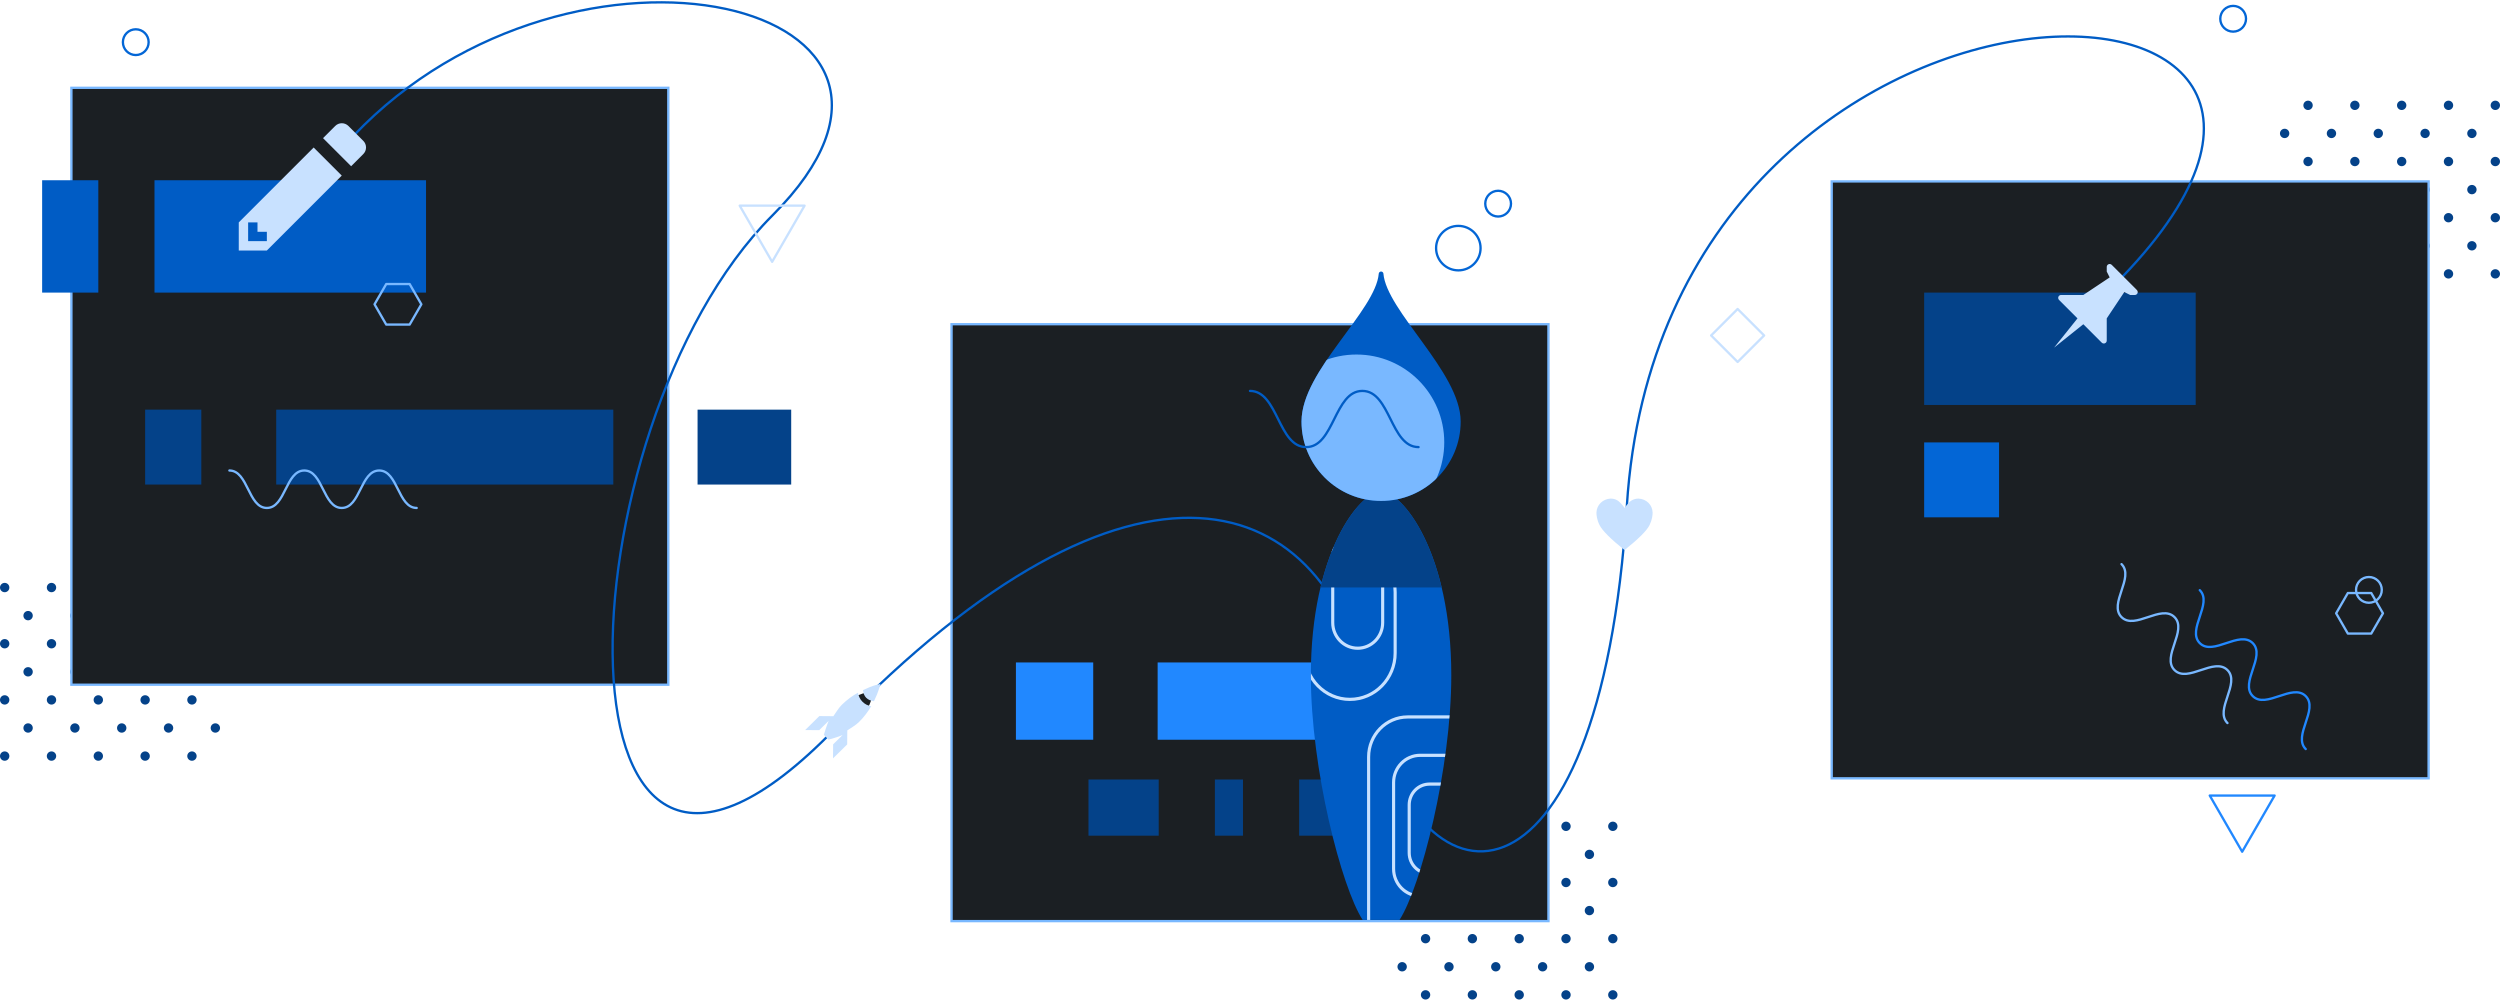
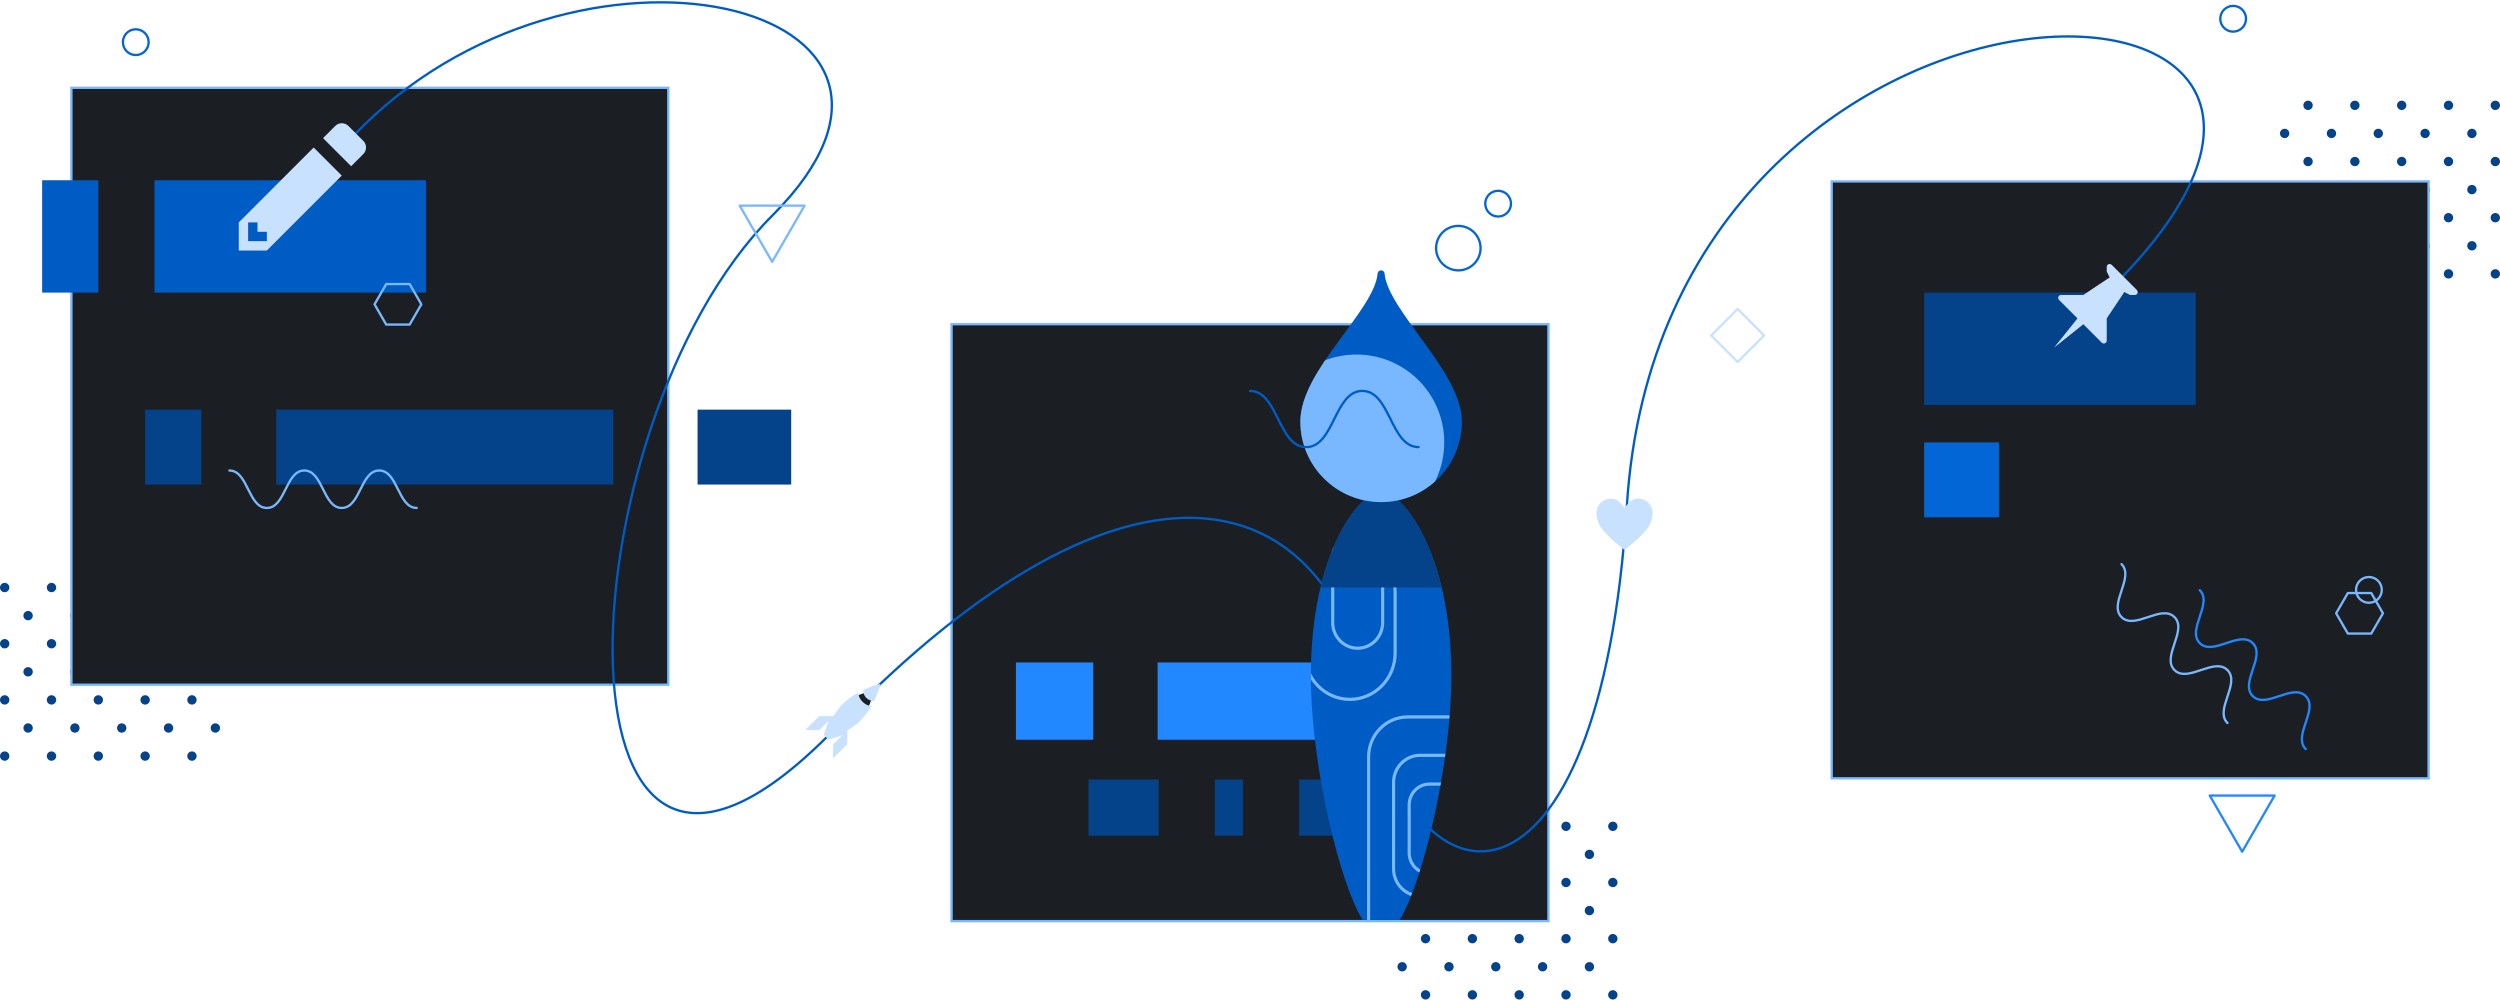
<svg xmlns="http://www.w3.org/2000/svg" width="100%" viewBox="0 0 1068 427" fill="none">
  <path d="M1064 45C1064 46.105 1064.9 47 1066 47C1067.1 47 1068 46.105 1068 45C1068 43.895 1067.1 43 1066 43C1064.9 43 1064 43.895 1064 45Z" fill="#044289" />
  <path d="M1044 45C1044 46.105 1044.9 47 1046 47C1047.1 47 1048 46.105 1048 45C1048 43.895 1047.1 43 1046 43C1044.9 43 1044 43.895 1044 45Z" fill="#044289" />
  <path d="M1024 45C1024 46.105 1024.9 47 1026 47C1027.1 47 1028 46.105 1028 45C1028 43.895 1027.1 43 1026 43C1024.9 43 1024 43.895 1024 45Z" fill="#044289" />
  <path d="M1004 45C1004 46.105 1004.9 47 1006 47C1007.1 47 1008 46.105 1008 45C1008 43.895 1007.1 43 1006 43C1004.9 43 1004 43.895 1004 45Z" fill="#044289" />
  <path d="M984 45C984 46.105 984.895 47 986 47C987.105 47 988 46.105 988 45C988 43.895 987.105 43 986 43C984.895 43 984 43.895 984 45Z" fill="#044289" />
  <path d="M1054 57C1054 58.105 1054.9 59 1056 59C1057.1 59 1058 58.105 1058 57C1058 55.895 1057.1 55 1056 55C1054.9 55 1054 55.895 1054 57Z" fill="#044289" />
  <path d="M1034 57C1034 58.105 1034.9 59 1036 59C1037.1 59 1038 58.105 1038 57C1038 55.895 1037.1 55 1036 55C1034.9 55 1034 55.895 1034 57Z" fill="#044289" />
  <path d="M1014 57C1014 58.105 1014.9 59 1016 59C1017.1 59 1018 58.105 1018 57C1018 55.895 1017.1 55 1016 55C1014.9 55 1014 55.895 1014 57Z" fill="#044289" />
  <path d="M994 57C994 58.105 994.895 59 996 59C997.105 59 998 58.105 998 57C998 55.895 997.105 55 996 55C994.895 55 994 55.895 994 57Z" fill="#044289" />
  <path d="M974 57C974 58.105 974.895 59 976 59C977.105 59 978 58.105 978 57C978 55.895 977.105 55 976 55C974.895 55 974 55.895 974 57Z" fill="#044289" />
  <path d="M1064 69C1064 70.105 1064.9 71 1066 71C1067.1 71 1068 70.105 1068 69C1068 67.895 1067.1 67 1066 67C1064.9 67 1064 67.895 1064 69Z" fill="#044289" />
  <path d="M1044 69C1044 70.105 1044.9 71 1046 71C1047.1 71 1048 70.105 1048 69C1048 67.895 1047.1 67 1046 67C1044.9 67 1044 67.895 1044 69Z" fill="#044289" />
  <path d="M1024 69C1024 70.105 1024.9 71 1026 71C1027.1 71 1028 70.105 1028 69C1028 67.895 1027.1 67 1026 67C1024.9 67 1024 67.895 1024 69Z" fill="#044289" />
  <path d="M1004 69C1004 70.105 1004.9 71 1006 71C1007.1 71 1008 70.105 1008 69C1008 67.895 1007.1 67 1006 67C1004.9 67 1004 67.895 1004 69Z" fill="#044289" />
  <path d="M984 69C984 70.105 984.895 71 986 71C987.105 71 988 70.105 988 69C988 67.895 987.105 67 986 67C984.895 67 984 67.895 984 69Z" fill="#044289" />
  <path d="M1054 81C1054 82.105 1054.9 83 1056 83C1057.1 83 1058 82.105 1058 81C1058 79.895 1057.1 79 1056 79C1054.9 79 1054 79.895 1054 81Z" fill="#044289" />
  <path d="M1034 81C1034 82.105 1034.9 83 1036 83C1037.1 83 1038 82.105 1038 81C1038 79.895 1037.1 79 1036 79C1034.9 79 1034 79.895 1034 81Z" fill="#044289" />
  <path d="M1014 81C1014 82.105 1014.9 83 1016 83C1017.1 83 1018 82.105 1018 81C1018 79.895 1017.1 79 1016 79C1014.9 79 1014 79.895 1014 81Z" fill="#044289" />
  <path d="M994 81C994 82.105 994.895 83 996 83C997.105 83 998 82.105 998 81C998 79.895 997.105 79 996 79C994.895 79 994 79.895 994 81Z" fill="#044289" />
  <path d="M974 81C974 82.105 974.895 83 976 83C977.105 83 978 82.105 978 81C978 79.895 977.105 79 976 79C974.895 79 974 79.895 974 81Z" fill="#044289" />
  <path d="M1064 93C1064 94.105 1064.9 95 1066 95C1067.1 95 1068 94.105 1068 93C1068 91.895 1067.1 91 1066 91C1064.9 91 1064 91.895 1064 93Z" fill="#044289" />
  <path d="M1044 93C1044 94.105 1044.9 95 1046 95C1047.1 95 1048 94.105 1048 93C1048 91.895 1047.1 91 1046 91C1044.9 91 1044 91.895 1044 93Z" fill="#044289" />
  <path d="M1024 93C1024 94.105 1024.9 95 1026 95C1027.1 95 1028 94.105 1028 93C1028 91.895 1027.1 91 1026 91C1024.9 91 1024 91.895 1024 93Z" fill="#044289" />
  <path d="M1004 93C1004 94.105 1004.9 95 1006 95C1007.1 95 1008 94.105 1008 93C1008 91.895 1007.1 91 1006 91C1004.9 91 1004 91.895 1004 93Z" fill="#044289" />
  <path d="M984 93C984 94.105 984.895 95 986 95C987.105 95 988 94.105 988 93C988 91.895 987.105 91 986 91C984.895 91 984 91.895 984 93Z" fill="#044289" />
  <path d="M1054 105C1054 106.105 1054.9 107 1056 107C1057.1 107 1058 106.105 1058 105C1058 103.895 1057.1 103 1056 103C1054.9 103 1054 103.895 1054 105Z" fill="#044289" />
  <path d="M1034 105C1034 106.105 1034.9 107 1036 107C1037.1 107 1038 106.105 1038 105C1038 103.895 1037.1 103 1036 103C1034.9 103 1034 103.895 1034 105Z" fill="#044289" />
  <path d="M1014 105C1014 106.105 1014.9 107 1016 107C1017.1 107 1018 106.105 1018 105C1018 103.895 1017.1 103 1016 103C1014.9 103 1014 103.895 1014 105Z" fill="#044289" />
  <path d="M994 105C994 106.105 994.895 107 996 107C997.105 107 998 106.105 998 105C998 103.895 997.105 103 996 103C994.895 103 994 103.895 994 105Z" fill="#044289" />
  <path d="M974 105C974 106.105 974.895 107 976 107C977.105 107 978 106.105 978 105C978 103.895 977.105 103 976 103C974.895 103 974 103.895 974 105Z" fill="#044289" />
  <path d="M1064 117C1064 118.105 1064.9 119 1066 119C1067.1 119 1068 118.105 1068 117C1068 115.895 1067.1 115 1066 115C1064.9 115 1064 115.895 1064 117Z" fill="#044289" />
  <path d="M1044 117C1044 118.105 1044.9 119 1046 119C1047.1 119 1048 118.105 1048 117C1048 115.895 1047.1 115 1046 115C1044.9 115 1044 115.895 1044 117Z" fill="#044289" />
  <path d="M1024 117C1024 118.105 1024.9 119 1026 119C1027.1 119 1028 118.105 1028 117C1028 115.895 1027.1 115 1026 115C1024.9 115 1024 115.895 1024 117Z" fill="#044289" />
  <path d="M1004 117C1004 118.105 1004.9 119 1006 119C1007.1 119 1008 118.105 1008 117C1008 115.895 1007.1 115 1006 115C1004.9 115 1004 115.895 1004 117Z" fill="#044289" />
  <path d="M984 117C984 118.105 984.895 119 986 119C987.105 119 988 118.105 988 117C988 115.895 987.105 115 986 115C984.895 115 984 115.895 984 117Z" fill="#044289" />
  <rect x="782.5" y="77.5" width="255" height="255" fill="#1B1F23" stroke="#79B8FF" />
  <circle cx="954" cy="8.014" r="5.5" stroke="#0366D6" />
-   <circle cx="58" cy="18.014" r="5.5" stroke="#0366D6" />
  <path d="M4 251C4 252.105 3.105 253 2 253C0.895 253 0 252.105 0 251C0 249.895 0.895 249 2 249C3.105 249 4 249.895 4 251Z" fill="#044289" />
  <path d="M24 251C24 252.105 23.105 253 22 253C20.895 253 20 252.105 20 251C20 249.895 20.895 249 22 249C23.105 249 24 249.895 24 251Z" fill="#044289" />
  <path d="M44 251C44 252.105 43.105 253 42 253C40.895 253 40 252.105 40 251C40 249.895 40.895 249 42 249C43.105 249 44 249.895 44 251Z" fill="#044289" />
  <path d="M64 251C64 252.105 63.105 253 62 253C60.895 253 60 252.105 60 251C60 249.895 60.895 249 62 249C63.105 249 64 249.895 64 251Z" fill="#044289" />
  <path d="M84 251C84 252.105 83.105 253 82 253C80.895 253 80 252.105 80 251C80 249.895 80.895 249 82 249C83.105 249 84 249.895 84 251Z" fill="#044289" />
  <path d="M14 263C14 264.105 13.105 265 12 265C10.895 265 10 264.105 10 263C10 261.895 10.895 261 12 261C13.105 261 14 261.895 14 263Z" fill="#044289" />
  <path d="M34 263C34 264.105 33.105 265 32 265C30.895 265 30 264.105 30 263C30 261.895 30.895 261 32 261C33.105 261 34 261.895 34 263Z" fill="#044289" />
  <path d="M54 263C54 264.105 53.105 265 52 265C50.895 265 50 264.105 50 263C50 261.895 50.895 261 52 261C53.105 261 54 261.895 54 263Z" fill="#044289" />
  <path d="M74 263C74 264.105 73.105 265 72 265C70.895 265 70 264.105 70 263C70 261.895 70.895 261 72 261C73.105 261 74 261.895 74 263Z" fill="#044289" />
  <path d="M94 263C94 264.105 93.105 265 92 265C90.895 265 90 264.105 90 263C90 261.895 90.895 261 92 261C93.105 261 94 261.895 94 263Z" fill="#044289" />
  <path d="M4 275C4 276.105 3.105 277 2 277C0.895 277 0 276.105 0 275C0 273.895 0.895 273 2 273C3.105 273 4 273.895 4 275Z" fill="#044289" />
  <path d="M24 275C24 276.105 23.105 277 22 277C20.895 277 20 276.105 20 275C20 273.895 20.895 273 22 273C23.105 273 24 273.895 24 275Z" fill="#044289" />
  <path d="M44 275C44 276.105 43.105 277 42 277C40.895 277 40 276.105 40 275C40 273.895 40.895 273 42 273C43.105 273 44 273.895 44 275Z" fill="#044289" />
  <path d="M64 275C64 276.105 63.105 277 62 277C60.895 277 60 276.105 60 275C60 273.895 60.895 273 62 273C63.105 273 64 273.895 64 275Z" fill="#044289" />
  <path d="M84 275C84 276.105 83.105 277 82 277C80.895 277 80 276.105 80 275C80 273.895 80.895 273 82 273C83.105 273 84 273.895 84 275Z" fill="#044289" />
  <path d="M14 287C14 288.105 13.105 289 12 289C10.895 289 10 288.105 10 287C10 285.895 10.895 285 12 285C13.105 285 14 285.895 14 287Z" fill="#044289" />
  <path d="M34 287C34 288.105 33.105 289 32 289C30.895 289 30 288.105 30 287C30 285.895 30.895 285 32 285C33.105 285 34 285.895 34 287Z" fill="#044289" />
  <path d="M54 287C54 288.105 53.105 289 52 289C50.895 289 50 288.105 50 287C50 285.895 50.895 285 52 285C53.105 285 54 285.895 54 287Z" fill="#044289" />
  <path d="M74 287C74 288.105 73.105 289 72 289C70.895 289 70 288.105 70 287C70 285.895 70.895 285 72 285C73.105 285 74 285.895 74 287Z" fill="#044289" />
  <path d="M94 287C94 288.105 93.105 289 92 289C90.895 289 90 288.105 90 287C90 285.895 90.895 285 92 285C93.105 285 94 285.895 94 287Z" fill="#044289" />
  <path d="M4 299C4 300.105 3.105 301 2 301C0.895 301 0 300.105 0 299C0 297.895 0.895 297 2 297C3.105 297 4 297.895 4 299Z" fill="#044289" />
  <path d="M24 299C24 300.105 23.105 301 22 301C20.895 301 20 300.105 20 299C20 297.895 20.895 297 22 297C23.105 297 24 297.895 24 299Z" fill="#044289" />
  <path d="M44 299C44 300.105 43.105 301 42 301C40.895 301 40 300.105 40 299C40 297.895 40.895 297 42 297C43.105 297 44 297.895 44 299Z" fill="#044289" />
  <path d="M64 299C64 300.105 63.105 301 62 301C60.895 301 60 300.105 60 299C60 297.895 60.895 297 62 297C63.105 297 64 297.895 64 299Z" fill="#044289" />
  <path d="M84 299C84 300.105 83.105 301 82 301C80.895 301 80 300.105 80 299C80 297.895 80.895 297 82 297C83.105 297 84 297.895 84 299Z" fill="#044289" />
  <path d="M14 311C14 312.105 13.105 313 12 313C10.895 313 10 312.105 10 311C10 309.895 10.895 309 12 309C13.105 309 14 309.895 14 311Z" fill="#044289" />
  <path d="M34 311C34 312.105 33.105 313 32 313C30.895 313 30 312.105 30 311C30 309.895 30.895 309 32 309C33.105 309 34 309.895 34 311Z" fill="#044289" />
  <path d="M54 311C54 312.105 53.105 313 52 313C50.895 313 50 312.105 50 311C50 309.895 50.895 309 52 309C53.105 309 54 309.895 54 311Z" fill="#044289" />
  <path d="M74 311C74 312.105 73.105 313 72 313C70.895 313 70 312.105 70 311C70 309.895 70.895 309 72 309C73.105 309 74 309.895 74 311Z" fill="#044289" />
  <path d="M94 311C94 312.105 93.105 313 92 313C90.895 313 90 312.105 90 311C90 309.895 90.895 309 92 309C93.105 309 94 309.895 94 311Z" fill="#044289" />
  <path d="M4 323C4 324.105 3.105 325 2 325C0.895 325 0 324.105 0 323C0 321.895 0.895 321 2 321C3.105 321 4 321.895 4 323Z" fill="#044289" />
  <path d="M24 323C24 324.105 23.105 325 22 325C20.895 325 20 324.105 20 323C20 321.895 20.895 321 22 321C23.105 321 24 321.895 24 323Z" fill="#044289" />
  <path d="M44 323C44 324.105 43.105 325 42 325C40.895 325 40 324.105 40 323C40 321.895 40.895 321 42 321C43.105 321 44 321.895 44 323Z" fill="#044289" />
  <path d="M64 323C64 324.105 63.105 325 62 325C60.895 325 60 324.105 60 323C60 321.895 60.895 321 62 321C63.105 321 64 321.895 64 323Z" fill="#044289" />
  <path d="M84 323C84 324.105 83.105 325 82 325C80.895 325 80 324.105 80 323C80 321.895 80.895 321 82 321C83.105 321 84 321.895 84 323Z" fill="#044289" />
  <rect x="30.5" y="37.514" width="255" height="255" fill="#1B1F23" stroke="#79B8FF" />
  <path fill-rule="evenodd" clip-rule="evenodd" d="M596 303H588L594 289L576 307H584L578 321L596 303V303Z" fill="#C8E1FF" />
  <rect x="62" y="175" width="24" height="32" fill="#044289" />
  <rect x="118" y="175" width="144" height="32" fill="#044289" />
  <rect x="298" y="175" width="40" height="32" fill="#044289" />
  <rect x="18" y="77" width="24" height="48" fill="#005CC5" />
  <rect x="66" y="77" width="116" height="48" fill="#005CC5" />
  <path d="M178 217C170 217 170 201 162 201C154 201 154 217 146 217C138 217 138 201 130 201C122 201 122 217 114 217C106 217 106 201 98 201" stroke="#79B8FF" stroke-linecap="round" stroke-linejoin="round" />
  <path d="M180 130L175 138.66H165L160 130L165 121.34H175L180 130Z" stroke="#79B8FF" stroke-linecap="round" stroke-linejoin="round" />
  <rect x="742.313" y="132" width="16" height="16" transform="rotate(45 742.313 132)" stroke="#C8E1FF" stroke-linejoin="round" />
  <path d="M687 353C687 354.105 687.895 355 689 355C690.105 355 691 354.105 691 353C691 351.895 690.105 351 689 351C687.895 351 687 351.895 687 353Z" fill="#044289" />
  <path d="M667 353C667 354.105 667.895 355 669 355C670.105 355 671 354.105 671 353C671 351.895 670.105 351 669 351C667.895 351 667 351.895 667 353Z" fill="#044289" />
  <path d="M647 353C647 354.105 647.895 355 649 355C650.105 355 651 354.105 651 353C651 351.895 650.105 351 649 351C647.895 351 647 351.895 647 353Z" fill="#044289" />
  <path d="M627 353C627 354.105 627.895 355 629 355C630.105 355 631 354.105 631 353C631 351.895 630.105 351 629 351C627.895 351 627 351.895 627 353Z" fill="#044289" />
  <path d="M607 353C607 354.105 607.895 355 609 355C610.105 355 611 354.105 611 353C611 351.895 610.105 351 609 351C607.895 351 607 351.895 607 353Z" fill="#044289" />
  <path d="M677 365C677 366.105 677.895 367 679 367C680.105 367 681 366.105 681 365C681 363.895 680.105 363 679 363C677.895 363 677 363.895 677 365Z" fill="#044289" />
  <path d="M657 365C657 366.105 657.895 367 659 367C660.105 367 661 366.105 661 365C661 363.895 660.105 363 659 363C657.895 363 657 363.895 657 365Z" fill="#044289" />
  <path d="M637 365C637 366.105 637.895 367 639 367C640.105 367 641 366.105 641 365C641 363.895 640.105 363 639 363C637.895 363 637 363.895 637 365Z" fill="#044289" />
  <path d="M617 365C617 366.105 617.895 367 619 367C620.105 367 621 366.105 621 365C621 363.895 620.105 363 619 363C617.895 363 617 363.895 617 365Z" fill="#044289" />
  <path d="M597 365C597 366.105 597.895 367 599 367C600.105 367 601 366.105 601 365C601 363.895 600.105 363 599 363C597.895 363 597 363.895 597 365Z" fill="#044289" />
  <path d="M687 377C687 378.105 687.895 379 689 379C690.105 379 691 378.105 691 377C691 375.895 690.105 375 689 375C687.895 375 687 375.895 687 377Z" fill="#044289" />
  <path d="M667 377C667 378.105 667.895 379 669 379C670.105 379 671 378.105 671 377C671 375.895 670.105 375 669 375C667.895 375 667 375.895 667 377Z" fill="#044289" />
  <path d="M647 377C647 378.105 647.895 379 649 379C650.105 379 651 378.105 651 377C651 375.895 650.105 375 649 375C647.895 375 647 375.895 647 377Z" fill="#044289" />
  <path d="M627 377C627 378.105 627.895 379 629 379C630.105 379 631 378.105 631 377C631 375.895 630.105 375 629 375C627.895 375 627 375.895 627 377Z" fill="#044289" />
  <path d="M607 377C607 378.105 607.895 379 609 379C610.105 379 611 378.105 611 377C611 375.895 610.105 375 609 375C607.895 375 607 375.895 607 377Z" fill="#044289" />
  <path d="M677 389C677 390.105 677.895 391 679 391C680.105 391 681 390.105 681 389C681 387.895 680.105 387 679 387C677.895 387 677 387.895 677 389Z" fill="#044289" />
  <path d="M657 389C657 390.105 657.895 391 659 391C660.105 391 661 390.105 661 389C661 387.895 660.105 387 659 387C657.895 387 657 387.895 657 389Z" fill="#044289" />
  <path d="M637 389C637 390.105 637.895 391 639 391C640.105 391 641 390.105 641 389C641 387.895 640.105 387 639 387C637.895 387 637 387.895 637 389Z" fill="#044289" />
  <path d="M617 389C617 390.105 617.895 391 619 391C620.105 391 621 390.105 621 389C621 387.895 620.105 387 619 387C617.895 387 617 387.895 617 389Z" fill="#044289" />
  <path d="M597 389C597 390.105 597.895 391 599 391C600.105 391 601 390.105 601 389C601 387.895 600.105 387 599 387C597.895 387 597 387.895 597 389Z" fill="#044289" />
  <path d="M687 401C687 402.105 687.895 403 689 403C690.105 403 691 402.105 691 401C691 399.895 690.105 399 689 399C687.895 399 687 399.895 687 401Z" fill="#044289" />
  <path d="M667 401C667 402.105 667.895 403 669 403C670.105 403 671 402.105 671 401C671 399.895 670.105 399 669 399C667.895 399 667 399.895 667 401Z" fill="#044289" />
  <path d="M647 401C647 402.105 647.895 403 649 403C650.105 403 651 402.105 651 401C651 399.895 650.105 399 649 399C647.895 399 647 399.895 647 401Z" fill="#044289" />
  <path d="M627 401C627 402.105 627.895 403 629 403C630.105 403 631 402.105 631 401C631 399.895 630.105 399 629 399C627.895 399 627 399.895 627 401Z" fill="#044289" />
  <path d="M607 401C607 402.105 607.895 403 609 403C610.105 403 611 402.105 611 401C611 399.895 610.105 399 609 399C607.895 399 607 399.895 607 401Z" fill="#044289" />
  <path d="M677 413C677 414.105 677.895 415 679 415C680.105 415 681 414.105 681 413C681 411.895 680.105 411 679 411C677.895 411 677 411.895 677 413Z" fill="#044289" />
  <path d="M657 413C657 414.105 657.895 415 659 415C660.105 415 661 414.105 661 413C661 411.895 660.105 411 659 411C657.895 411 657 411.895 657 413Z" fill="#044289" />
  <path d="M637 413C637 414.105 637.895 415 639 415C640.105 415 641 414.105 641 413C641 411.895 640.105 411 639 411C637.895 411 637 411.895 637 413Z" fill="#044289" />
  <path d="M617 413C617 414.105 617.895 415 619 415C620.105 415 621 414.105 621 413C621 411.895 620.105 411 619 411C617.895 411 617 411.895 617 413Z" fill="#044289" />
  <path d="M597 413C597 414.105 597.895 415 599 415C600.105 415 601 414.105 601 413C601 411.895 600.105 411 599 411C597.895 411 597 411.895 597 413Z" fill="#044289" />
  <path d="M687 425C687 426.105 687.895 427 689 427C690.105 427 691 426.105 691 425C691 423.895 690.105 423 689 423C687.895 423 687 423.895 687 425Z" fill="#044289" />
  <path d="M667 425C667 426.105 667.895 427 669 427C670.105 427 671 426.105 671 425C671 423.895 670.105 423 669 423C667.895 423 667 423.895 667 425Z" fill="#044289" />
  <path d="M647 425C647 426.105 647.895 427 649 427C650.105 427 651 426.105 651 425C651 423.895 650.105 423 649 423C647.895 423 647 423.895 647 425Z" fill="#044289" />
  <path d="M627 425C627 426.105 627.895 427 629 427C630.105 427 631 426.105 631 425C631 423.895 630.105 423 629 423C627.895 423 627 423.895 627 425Z" fill="#044289" />
  <path d="M607 425C607 426.105 607.895 427 609 427C610.105 427 611 426.105 611 425C611 423.895 610.105 423 609 423C607.895 423 607 423.895 607 425Z" fill="#044289" />
  <rect x="406.5" y="138.5" width="255" height="255" fill="#1B1F23" stroke="#79B8FF" />
  <rect width="116" height="48" transform="matrix(-1 0 0 1 938 125)" fill="#044289" />
  <rect width="32" height="32" transform="matrix(-1 0 0 1 854 189)" fill="#0366D6" />
  <path d="M1018 262L1013 270.66H1003L998 262L1003 253.34H1013L1018 262Z" stroke="#79B8FF" stroke-linecap="round" stroke-linejoin="round" />
-   <path d="M971.713 339.856L957.856 363.856L944 339.856L971.713 339.856Z" stroke="#2188FF" stroke-linecap="round" stroke-linejoin="round" />
+   <path d="M971.713 339.856L957.857 363.856L944 339.856L971.713 339.856Z" stroke="#2188FF" stroke-linecap="round" stroke-linejoin="round" />
  <circle cx="1012" cy="252" r="5.5" stroke="#79B8FF" />
-   <path d="M985 320C979.343 314.343 990.657 303.029 985 297.373C979.343 291.716 968.029 303.029 962.373 297.373C956.716 291.716 968.029 280.402 962.373 274.745C956.716 269.088 945.402 280.402 939.745 274.745C934.088 269.088 945.402 257.775 939.745 252.118" stroke="#2188FF" stroke-linecap="round" stroke-linejoin="round" />
-   <path d="M951.568 308.882C945.912 303.225 957.225 291.912 951.568 286.255C945.912 280.598 934.598 291.912 928.941 286.255C923.284 280.598 934.598 269.284 928.941 263.627C923.284 257.971 911.97 269.284 906.314 263.627C900.657 257.971 911.97 246.657 906.314 241" stroke="#79B8FF" stroke-linecap="round" stroke-linejoin="round" />
+   <path d="M985 320C979.343 314.343 990.657 303.029 985 297.373C979.343 291.716 968.03 303.029 962.373 297.373C956.716 291.716 968.03 280.402 962.373 274.745C956.716 269.088 945.402 280.402 939.745 274.745C934.088 269.088 945.402 257.775 939.745 252.118" stroke="#2188FF" stroke-linecap="round" stroke-linejoin="round" />
+   <path d="M951.569 308.882C945.912 303.225 957.225 291.912 951.569 286.255C945.912 280.598 934.598 291.912 928.941 286.255C923.284 280.598 934.598 269.284 928.941 263.627C923.284 257.971 911.971 269.284 906.314 263.627C900.657 257.971 911.971 246.657 906.314 241" stroke="#79B8FF" stroke-linecap="round" stroke-linejoin="round" />
  <path d="M151 58.014C245 -40.986 421 1.014 330 92.014C239 183.014 230.256 442.231 357 311.014C484.5 179.014 567.5 208.014 585 298.514C603.341 393.366 683.384 399.698 695 216.014C711 -36.986 1054.5 -29.486 903 122.014" stroke="#005CC5" />
  <path fill-rule="evenodd" clip-rule="evenodd" d="M900 114.014V116.014L901.25 118.514L890 126.014H880.5C879.4 126.014 878.825 127.339 879.65 128.164L887.5 136.014L877.5 148.514L890 138.514L897.85 146.364C898.675 147.189 900 146.589 900 145.514V136.014L907.5 124.764L910 126.014H912C913.1 126.014 913.675 124.689 912.85 123.864L902.15 113.164C901.325 112.339 900 112.939 900 114.014V114.014Z" fill="#C8E1FF" />
  <ellipse cx="363.305" cy="304.896" rx="11.79" ry="4.337" transform="rotate(-44.8239 363.305 304.896)" fill="#1B1F23" />
-   <path fill-rule="evenodd" clip-rule="evenodd" d="M368.412 299.747C367.877 299.202 367.482 298.639 367.168 297.976C366.853 297.353 366.639 296.652 366.506 295.93C365.34 296.58 364.173 297.31 363.026 298.16C361.858 299.03 360.73 300.02 359.62 301.09C358.208 302.478 356.929 304.687 356.018 305.959L350.018 305.907L343.966 311.874L349.965 311.927L354 307.962C353.307 309.496 351.908 313.904 351.948 313.944L353.93 315.961C353.97 316.002 358.401 314.72 359.948 314.014L355.913 317.979L355.86 323.978L361.913 318.031L361.965 312.031C363.253 311.142 365.484 309.882 366.896 308.514C368.005 307.424 369.015 306.273 369.865 305.14C370.755 303.988 371.506 302.834 372.175 301.72C371.457 301.554 370.779 301.328 370.121 301.022C369.504 300.697 368.948 300.292 368.412 299.747ZM376.139 292.154C376.139 292.154 375.952 292.913 375.52 294.269C375.108 295.665 374.393 297.419 373.354 299.57C371.956 299.398 370.82 298.888 370.047 298.101C369.274 297.315 368.803 296.21 368.675 294.809C370.844 293.788 372.591 293.083 373.974 292.695C375.378 292.308 376.139 292.154 376.139 292.154Z" fill="#C8E1FF" />
-   <path fill-rule="evenodd" clip-rule="evenodd" d="M102 95.014V107.014H114L146 75.014L134 63.014L102 95.014ZM114 103.014H106V95.014H110V99.014H114V103.014ZM155.2 65.814L150 71.014L138 59.014L143.2 53.814C144.76 52.254 147.28 52.254 148.84 53.814L155.2 60.174C156.76 61.734 156.76 64.254 155.2 65.814Z" fill="#C8E1FF" />
+   <path fill-rule="evenodd" clip-rule="evenodd" d="M368.412 299.747C367.877 299.202 367.482 298.639 367.168 297.976C366.853 297.353 366.639 296.652 366.506 295.93C365.34 296.58 364.173 297.31 363.026 298.16C361.858 299.03 360.73 300.02 359.62 301.09C358.208 302.478 356.929 304.687 356.018 305.959L350.018 305.907L343.966 311.874L349.965 311.927L354 307.962C353.307 309.496 351.908 313.904 351.948 313.944L353.93 315.961C353.97 316.002 358.401 314.72 359.948 314.014L355.913 317.979L355.86 323.979L361.913 318.031L361.965 312.031C363.253 311.143 365.484 309.882 366.896 308.514C368.005 307.424 369.015 306.273 369.865 305.14C370.755 303.988 371.506 302.834 372.175 301.72C371.457 301.554 370.779 301.328 370.121 301.022C369.504 300.697 368.948 300.292 368.412 299.747V299.747ZM376.139 292.154C376.139 292.154 375.952 292.913 375.52 294.269C375.108 295.665 374.393 297.419 373.354 299.57C371.956 299.398 370.82 298.888 370.047 298.101C369.274 297.315 368.803 296.21 368.675 294.809C370.844 293.788 372.591 293.083 373.974 292.695C375.378 292.308 376.139 292.154 376.139 292.154V292.154Z" fill="#C8E1FF" />
+   <path fill-rule="evenodd" clip-rule="evenodd" d="M102 95.014V107.014H114L146 75.014L134 63.014L102 95.014V95.014ZM114 103.014H106V95.014H110V99.014H114V103.014V103.014ZM155.2 65.814L150 71.014L138 59.014L143.2 53.814C144.76 52.254 147.28 52.254 148.84 53.814L155.2 60.174C156.76 61.734 156.76 64.254 155.2 65.814V65.814Z" fill="#C8E1FF" />
  <path fill-rule="evenodd" clip-rule="evenodd" d="M700 213C698.06 213 696.62 213.84 695.6 215C694.58 216.16 694.04 216.84 694 217C693.96 216.84 693.44 216.16 692.4 215C691.36 213.84 690.06 213 688 213C684.736 213.172 682.093 215.665 682 219C682 220.04 682.18 222.04 683.34 224.34C684.5 226.64 688.02 230.22 694 235C699.96 230.22 703.54 226.66 704.68 224.34C705.82 222.02 706 220 706 219C705.906 215.62 703.316 213.175 700 213Z" fill="#C8E1FF" />
-   <path d="M343.713 87.856L329.856 111.856L316 87.856L343.713 87.856Z" stroke="#C8E1FF" stroke-linejoin="round" />
+   <path d="M343.713 87.856L329.856 111.856L316 87.856L343.713 87.856Z" stroke="#79B8FF" stroke-linecap="round" stroke-linejoin="round" />
+   <circle cx="58" cy="18.014" r="5.5" stroke="#0366D6" />
  <circle cx="623" cy="106" r="9.5" stroke="#0366D6" />
  <circle cx="640" cy="87" r="5.5" stroke="#0366D6" />
  <rect x="465" y="333" width="30" height="24" fill="#044289" />
  <rect x="555" y="333" width="30" height="24" fill="#044289" />
  <rect x="519" y="333" width="12" height="24" fill="#044289" />
  <rect x="434" y="283" width="33.024" height="33.016" fill="#2188FF" />
  <rect x="494.543" y="283" width="88.063" height="33.016" fill="#2188FF" />
-   <path fill-rule="evenodd" clip-rule="evenodd" d="M597.867 393C606.931 378.963 619.996 328.425 619.996 288.526C619.996 236.105 599.2 209.999 589.996 209.999C580.791 209.999 559.996 236.105 559.996 288.526C559.996 328.425 573.061 378.963 582.125 393H597.867Z" fill="#005CC5" />
-   <mask id="mask0" mask-type="alpha" maskUnits="userSpaceOnUse" x="559" y="209" width="61" height="184">
-     <path fill-rule="evenodd" clip-rule="evenodd" d="M597.867 393C606.931 378.963 619.996 328.425 619.996 288.526C619.996 236.105 599.2 209.999 589.996 209.999C580.791 209.999 559.996 236.105 559.996 288.526C559.996 328.425 573.061 378.963 582.125 393H597.867Z" fill="#005CC5" />
+   <g id="brush" transform="translate(431,108) scale(1.5)">
+     <rect fill="transparent" x="81" y="3" width="50" height="190" />
+     <path fill-rule="evenodd" clip-rule="evenodd" d="M111.247 190C117.29 180.642 126 146.951 126 120.351C126 85.405 112.136 68.001 106 68.001C99.864 68.001 86 85.405 86 120.351C86 146.951 94.71 180.642 100.753 190H111.247Z" fill="#005CC5" />
+     <g mask="url(#mask0)">
+       <path fill-rule="evenodd" clip-rule="evenodd" d="M106.889 90.761C106.889 86.487 103.506 83.022 99.334 83.022C95.161 83.022 91.778 86.487 91.778 90.761V105.328C91.778 109.602 95.161 113.067 99.334 113.067C103.506 113.067 106.889 109.602 106.889 105.328V90.761ZM99.334 83.933C103.016 83.933 106 86.99 106 90.761V105.328C106 109.099 103.016 112.157 99.334 112.157C95.652 112.157 92.667 109.099 92.667 105.328V90.761C92.667 86.99 95.652 83.933 99.334 83.933Z" fill="#79B8FF" />
+       <path fill-rule="evenodd" clip-rule="evenodd" d="M110.445 96.679C110.445 89.136 104.475 83.022 97.111 83.022C89.748 83.022 83.778 89.136 83.778 96.679V113.977C83.778 121.52 89.748 127.634 97.111 127.634C104.475 127.634 110.445 121.52 110.445 113.977V96.679ZM97.111 83.933C103.984 83.933 109.556 89.639 109.556 96.679V113.977C109.556 121.017 103.984 126.724 97.111 126.724C90.239 126.724 84.667 121.017 84.667 113.977V96.679C84.667 89.639 90.239 83.933 97.111 83.933Z" fill="#79B8FF" />
+       <path fill-rule="evenodd" clip-rule="evenodd" d="M126 131.731H113.556C107.174 131.731 102 137.03 102 143.567V196.373C102 202.91 107.174 208.209 113.556 208.209H126C132.382 208.209 137.556 202.91 137.556 196.373V143.567C137.556 137.03 132.382 131.731 126 131.731ZM126 132.642C131.891 132.642 136.667 137.533 136.667 143.567V196.373C136.667 202.407 131.891 207.298 126 207.298H113.556C107.665 207.298 102.889 202.407 102.889 196.373V143.567C102.889 137.533 107.665 132.642 113.556 132.642H126Z" fill="#79B8FF" />
+       <path fill-rule="evenodd" clip-rule="evenodd" d="M124.223 142.657H117.111C112.693 142.657 109.111 146.325 109.111 150.851V175.433C109.111 179.958 112.693 183.627 117.111 183.627H124.223C128.641 183.627 132.223 179.958 132.223 175.433V150.851C132.223 146.325 128.641 142.657 124.223 142.657ZM124.223 143.567C128.15 143.567 131.334 146.828 131.334 150.851V175.433C131.334 179.455 128.15 182.716 124.223 182.716H117.111C113.184 182.716 110 179.455 110 175.433V150.851C110 146.828 113.184 143.567 117.111 143.567H124.223Z" fill="#79B8FF" />
+       <path fill-rule="evenodd" clip-rule="evenodd" d="M124.223 150.851H119.778C116.342 150.851 113.556 153.704 113.556 157.224V170.88C113.556 174.4 116.342 177.254 119.778 177.254H124.223C127.659 177.254 130.445 174.4 130.445 170.88V157.224C130.445 153.704 127.659 150.851 124.223 150.851ZM124.223 151.761C127.168 151.761 129.556 154.207 129.556 157.224V170.88C129.556 173.897 127.168 176.343 124.223 176.343H119.778C116.833 176.343 114.445 173.897 114.445 170.88V157.224C114.445 154.207 116.833 151.761 119.778 151.761H124.223Z" fill="#79B8FF" />
+     </g>
+     <path fill-rule="evenodd" clip-rule="evenodd" d="M123.26 95.313H88.74C93.097 77.087 101.566 68 106 68C110.434 68 118.903 77.087 123.26 95.313Z" fill="#044289" />
+     <path d="M128 48.057C128 60.176 118.15 70 106 70C93.85 70 84 60.176 84 48.057C84 33.886 105.083 16.971 106 6C106.917 16.971 128 34.343 128 48.057Z" fill="#005CC5" stroke="#005CC5" stroke-width="2" stroke-linecap="round" stroke-linejoin="round" />
+     <g mask="url(#mask1)">
+       <circle cx="98.986" cy="53.971" r="24" fill="#79B8FF" stroke="#79B8FF" stroke-width="2" />
+     </g>
+   </g>
+   <mask id="mask0" style="mask-type: alpha" maskUnits="userSpaceOnUse" x="86" y="68" width="40" height="122">
+     <path fill-rule="evenodd" clip-rule="evenodd" d="M111.247 190C117.29 180.642 126 146.951 126 120.351C126 85.405 112.136 68.001 106 68.001C99.864 68.001 86 85.405 86 120.351C86 146.951 94.71 180.642 100.753 190H111.247Z" fill="#005CC5" />
  </mask>
-   <g mask="url(#mask0)">
-     <path fill-rule="evenodd" clip-rule="evenodd" d="M591.341 244.146C591.341 237.735 586.267 232.537 580.008 232.537C573.749 232.537 568.675 237.735 568.675 244.146V265.997C568.675 272.408 573.749 277.605 580.008 277.605C586.267 277.605 591.341 272.408 591.341 265.997V244.146ZM580.008 233.903C585.531 233.903 590.008 238.489 590.008 244.146V265.997C590.008 271.653 585.531 276.239 580.008 276.239C574.485 276.239 570.008 271.653 570.008 265.997V244.146C570.008 238.489 574.485 233.903 580.008 233.903Z" fill="#C8E1FF" />
-     <path fill-rule="evenodd" clip-rule="evenodd" d="M596.675 253.023C596.675 241.709 587.721 232.537 576.675 232.537C565.629 232.537 556.675 241.709 556.675 253.023V278.971C556.675 290.284 565.629 299.456 576.675 299.456C587.721 299.456 596.675 290.284 596.675 278.971V253.023ZM576.675 233.903C586.984 233.903 595.341 242.463 595.341 253.023V278.971C595.341 289.53 586.984 298.09 576.675 298.09C566.365 298.09 558.008 289.53 558.008 278.971V253.023C558.008 242.463 566.365 233.903 576.675 233.903Z" fill="#C8E1FF" />
-     <path fill-rule="evenodd" clip-rule="evenodd" d="M620.008 305.602H601.341C591.769 305.602 584.008 313.55 584.008 323.355V402.565C584.008 412.37 591.769 420.319 601.341 420.319H620.008C629.581 420.319 637.341 412.37 637.341 402.565V323.355C637.341 313.55 629.581 305.602 620.008 305.602ZM620.008 306.967C628.845 306.967 636.008 314.304 636.008 323.355V402.565C636.008 411.616 628.845 418.953 620.008 418.953H601.341C592.505 418.953 585.341 411.616 585.341 402.565V323.355C585.341 314.304 592.505 306.967 601.341 306.967H620.008Z" fill="#C8E1FF" />
-     <path fill-rule="evenodd" clip-rule="evenodd" d="M617.341 321.99H606.675C600.047 321.99 594.675 327.493 594.675 334.281V371.154C594.675 377.943 600.047 383.446 606.675 383.446H617.341C623.969 383.446 629.341 377.943 629.341 371.154V334.281C629.341 327.493 623.969 321.99 617.341 321.99ZM617.341 323.355C623.233 323.355 628.008 328.247 628.008 334.281V371.154C628.008 377.188 623.233 382.08 617.341 382.08H606.675C600.784 382.08 596.008 377.188 596.008 371.154V334.281C596.008 328.247 600.784 323.355 606.675 323.355H617.341Z" fill="#C8E1FF" />
-     <path fill-rule="evenodd" clip-rule="evenodd" d="M617.341 334.281H610.675C605.52 334.281 601.341 338.561 601.341 343.841V364.326C601.341 369.606 605.52 373.886 610.675 373.886H617.341C622.496 373.886 626.675 369.606 626.675 364.326V343.841C626.675 338.561 622.496 334.281 617.341 334.281ZM617.341 335.647C621.76 335.647 625.341 339.315 625.341 343.841V364.326C625.341 368.851 621.76 372.52 617.341 372.52H610.675C606.257 372.52 602.675 368.851 602.675 364.326V343.841C602.675 339.315 606.257 335.647 610.675 335.647H617.341Z" fill="#C8E1FF" />
-   </g>
-   <path fill-rule="evenodd" clip-rule="evenodd" d="M615.887 250.974H564.104C570.64 223.631 583.344 209.999 589.996 209.999C596.647 209.999 609.351 223.631 615.887 250.974Z" fill="#044289" />
-   <path d="M623 180.086C623 198.265 608.225 213.001 590 213.001C571.775 213.001 557 198.265 557 180.086C557 158.829 588.625 133.457 590 117C591.375 133.457 623 159.515 623 180.086Z" fill="#005CC5" stroke="#005CC5" stroke-width="2" stroke-linecap="round" stroke-linejoin="round" />
-   <mask id="mask1" mask-type="alpha" maskUnits="userSpaceOnUse" x="556" y="116" width="68" height="99">
-     <path d="M623 180.086C623 198.265 608.225 213.001 590 213.001C571.775 213.001 557 198.265 557 180.086C557 158.829 588.625 133.457 590 117C591.375 133.457 623 159.515 623 180.086Z" fill="#C8E1FF" stroke="#C8E1FF" stroke-width="2" />
+   <mask id="mask1" style="mask-type: alpha" maskUnits="userSpaceOnUse" x="83" y="5" width="46" height="67">
+     <path d="M128 48.057C128 60.176 118.15 70 106 70C93.85 70 84 60.176 84 48.057C84 33.886 105.083 16.971 106 6C106.917 16.971 128 34.343 128 48.057Z" fill="#C8E1FF" stroke="#C8E1FF" stroke-width="2" />
  </mask>
-   <g mask="url(#mask1)">
-     <path d="M615.987 188.954C615.987 209.113 599.646 225.455 579.487 225.455C559.329 225.455 542.987 209.113 542.987 188.954C542.987 168.796 559.329 152.454 579.487 152.454C599.646 152.454 615.987 168.796 615.987 188.954Z" fill="#79B8FF" stroke="#79B8FF" stroke-width="2" />
-   </g>
  <path d="M534 167C546 167 546 191 558 191C570 191 570 167 582 167C594 167 594 191 606 191" stroke="#005CC5" stroke-linecap="round" />
</svg>
